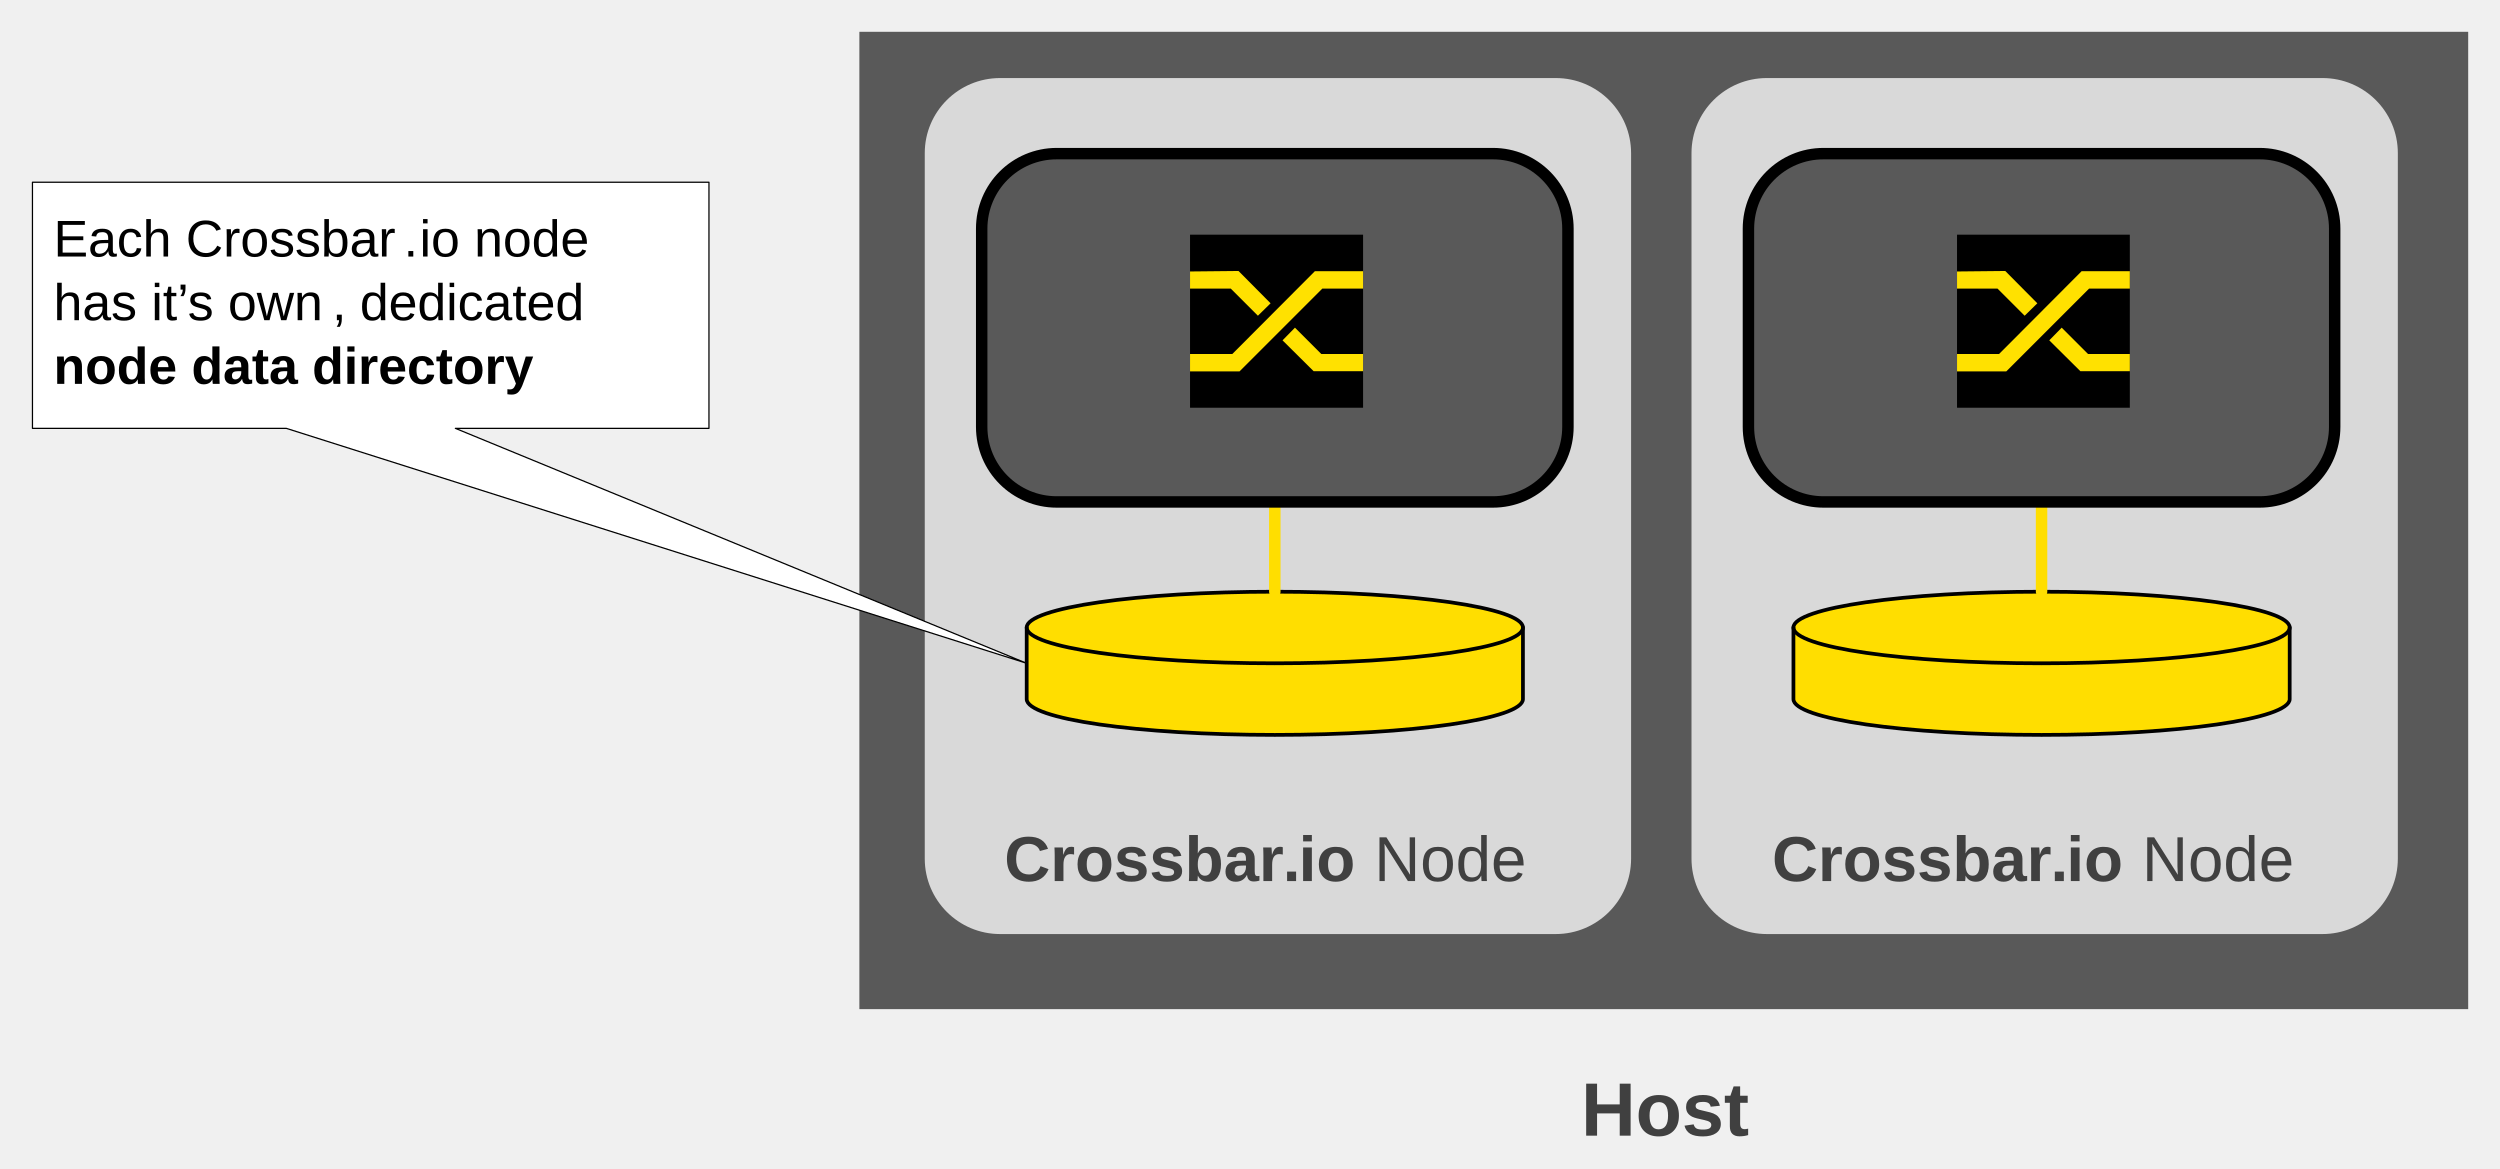
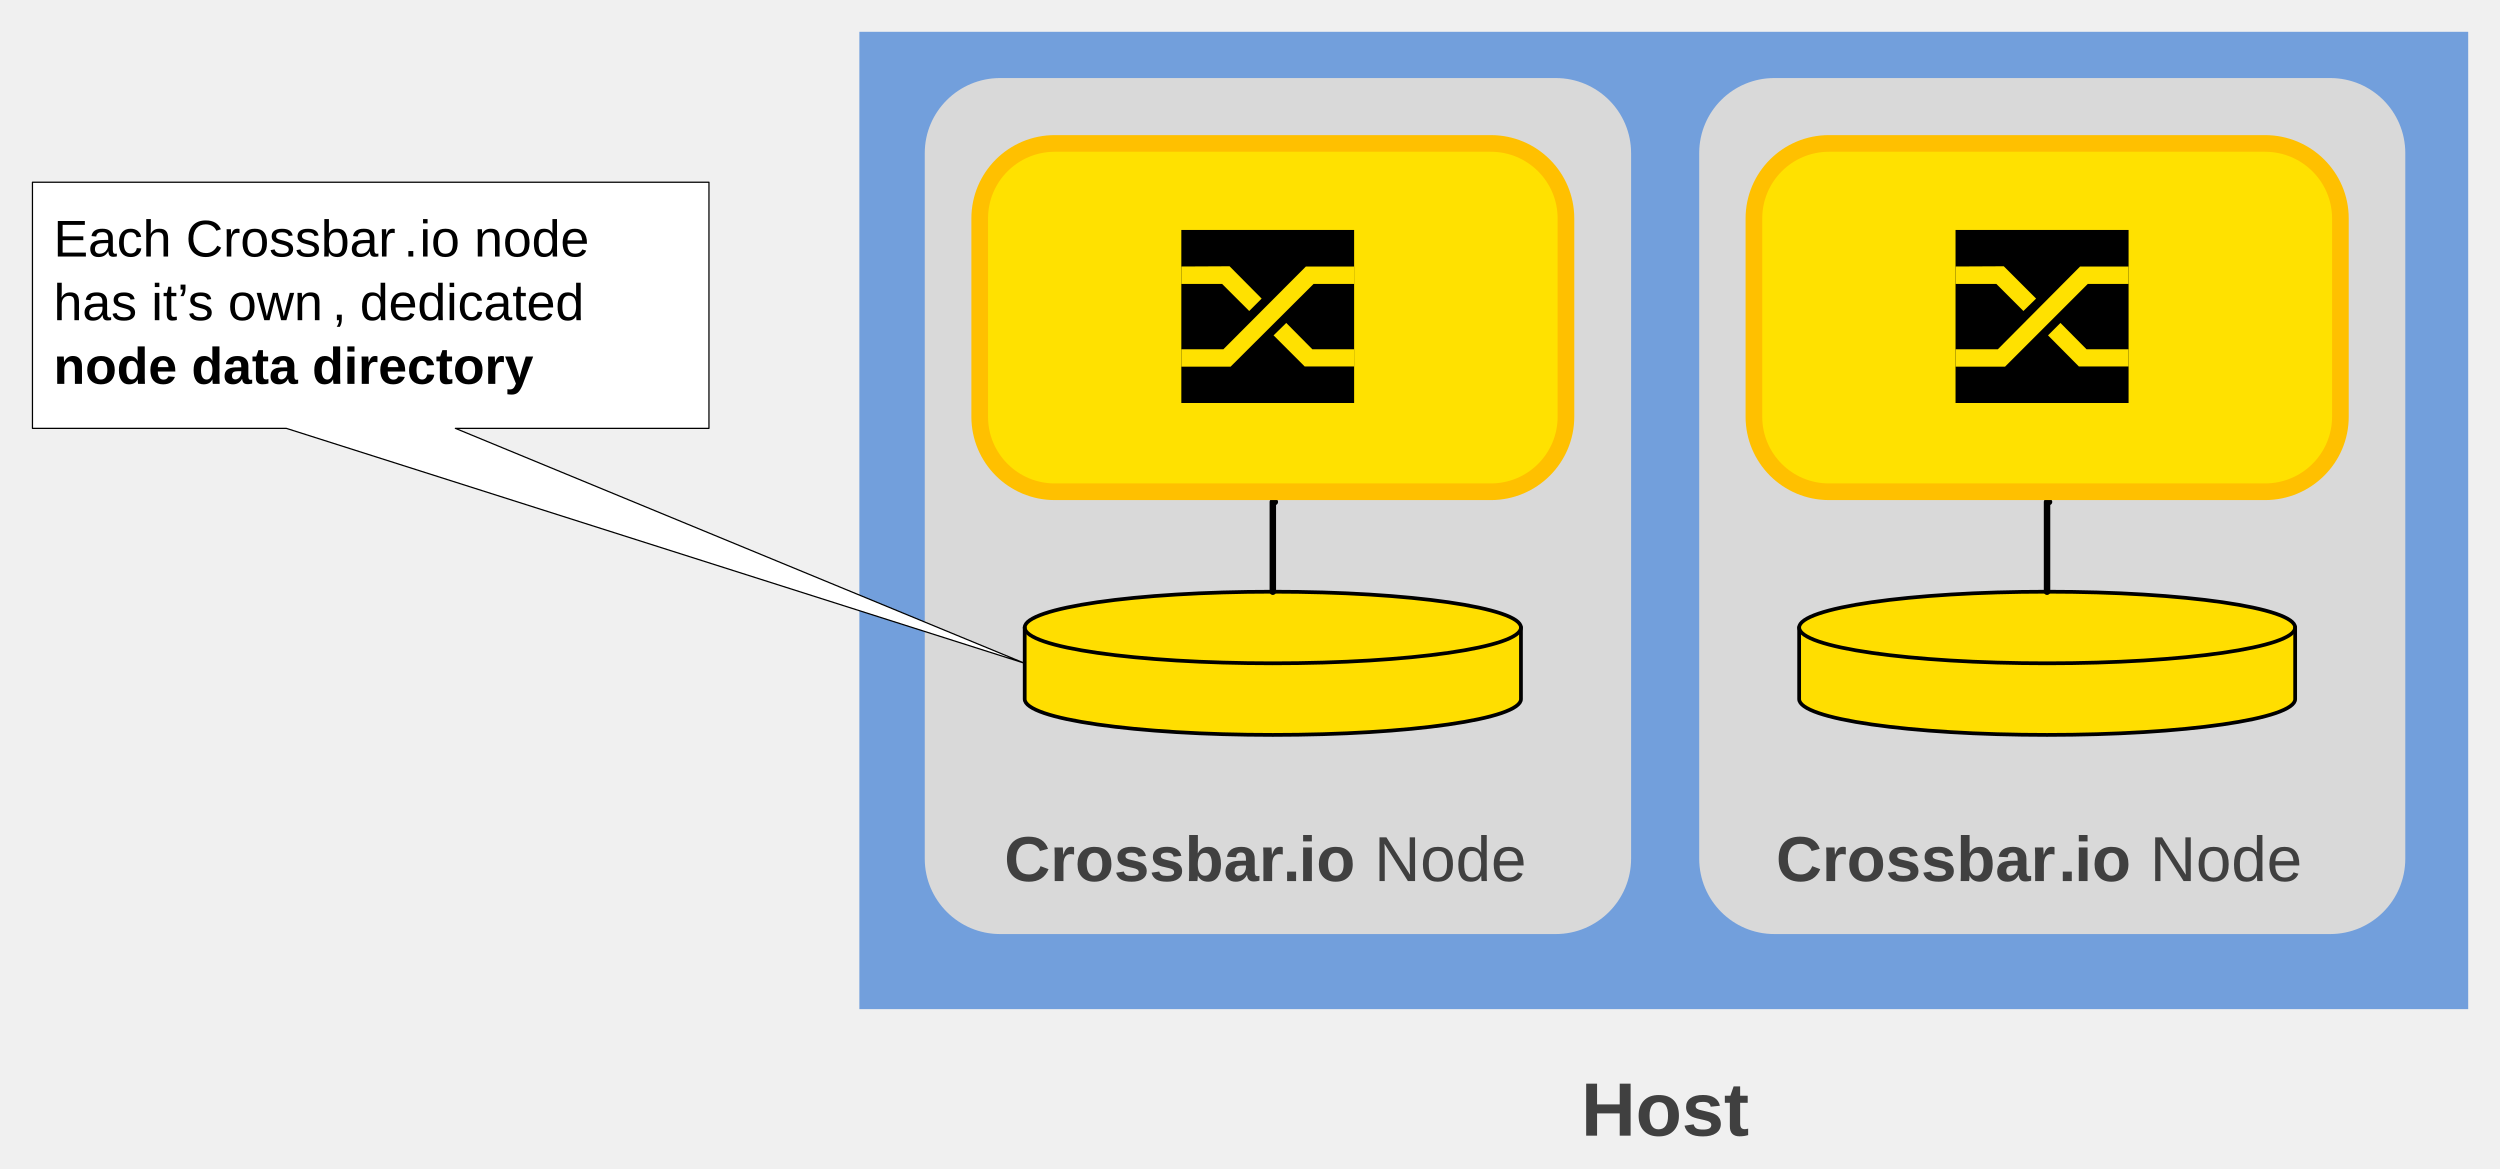
<svg xmlns="http://www.w3.org/2000/svg" width="786.025" height="367.349" id="svg2" version="1.1">
  <defs id="defs4" />
-   <g id="layer1" transform="translate(749.1643,-185.0808)">
-     <g id="g3028" transform="translate(-741.0706,193.2047)">
-       <path id="path3030" d="m 262.1,1.876 0,307.282 505.831,0 0,-307.282 -505.831,0 z" style="fill:#595959;fill-opacity:1;fill-rule:evenodd;stroke:none" />
+   <g id="layer1" transform="translate(625.9935,-140.4606)">
+     <g id="g3028" transform="translate(-617.8998,148.5846)">
+       <path id="path3030" d="m 262.1,1.876 0,307.282 505.831,0 0,-307.282 -505.831,0 z" style="fill:#729fdc;fill-opacity:1;fill-rule:evenodd;stroke:none" />
      <text id="text3032" style="font-size:23.763px;font-style:normal;font-weight:bold;text-align:start;text-anchor:start;fill:#404040;font-family:Arial" y="348.946" x="489.025" xml:space="preserve">Host</text>
      <path id="path3034" d="m 481.052,285.551 c 13.054,0 23.685,-10.631 23.685,-23.685 l 0,0 0,-221.843 c 0,-13.054 -10.631,-23.607 -23.685,-23.607 l 0,0 -174.708,0 c -13.054,0 -23.685,10.553 -23.685,23.607 l 0,0 0,221.843 c 0,13.054 10.631,23.685 23.685,23.685 l 0,0 174.708,0 z" style="fill:#d9d9d9;fill-opacity:1;fill-rule:evenodd;stroke:none" />
      <text id="text3036" style="font-size:20.011px;font-style:normal;font-weight:bold;text-align:start;text-anchor:start;fill:#404040;font-family:Arial" y="268.901" x="307.673" xml:space="preserve">Crossbar</text>
      <text id="text3038" style="font-size:20.011px;font-style:normal;font-weight:bold;text-align:start;text-anchor:start;fill:#404040;font-family:Arial" y="268.901" x="395.222" xml:space="preserve">.</text>
      <text id="text3040" style="font-size:20.011px;font-style:normal;font-weight:bold;text-align:start;text-anchor:start;fill:#404040;font-family:Arial" y="268.901" x="400.225" xml:space="preserve">io </text>
      <text id="text3042" style="font-size:20.011px;font-style:normal;font-weight:normal;text-align:start;text-anchor:start;fill:#404040;font-family:Arial" y="268.901" x="423.988" xml:space="preserve">Node</text>
-       <path id="path3044" d="m 314.708,189.169 0,22.513 c 0,6.254 34.942,11.256 78.013,11.256 43.071,0 78.013,-5.003 78.013,-11.256 0,0 0,0 0,0 l 0,-22.513 c 0,-6.175 -34.942,-11.256 -78.013,-11.256 -43.071,0 -78.013,5.081 -78.013,11.256 z" style="fill:#ffde00;fill-opacity:1;fill-rule:evenodd;stroke:none" />
-       <path id="path3046" d="m 314.708,189.169 0,22.513 c 0,6.254 34.942,11.256 78.013,11.256 43.071,0 78.013,-5.003 78.013,-11.256 0,0 0,0 0,0 l 0,-22.513 c 0,-6.175 -34.942,-11.256 -78.013,-11.256 -43.071,0 -78.013,5.081 -78.013,11.256 z" style="fill:none;stroke:#000000;stroke-width:1.173px;stroke-linecap:round;stroke-linejoin:round;stroke-opacity:1;stroke-dasharray:none" />
-       <path id="path3048" d="m 314.708,189.169 c 0,6.254 34.942,11.256 78.013,11.256 43.071,0 78.013,-5.003 78.013,-11.256 0,0 0,0 0,0" style="fill:none;stroke:#000000;stroke-width:1.173px;stroke-linecap:round;stroke-linejoin:round;stroke-opacity:1;stroke-dasharray:none" />
-       <path id="path3050" d="m 392.721,149.694 0,28.219" style="fill:none;stroke:#ffde00;stroke-width:3.596px;stroke-linecap:round;stroke-linejoin:round;stroke-opacity:1;stroke-dasharray:none" />
-       <path id="path3052" d="m 461.275,149.694 c 13.054,0 23.607,-10.553 23.607,-23.607 l 0,0 0,-62.301 c 0,-13.054 -10.553,-23.607 -23.607,-23.607 l 0,0 -137.108,0 c -13.054,0 -23.607,10.553 -23.607,23.607 l 0,0 0,62.301 c 0,13.054 10.553,23.607 23.607,23.607 l 0,0 137.108,0 z" style="fill:#595959;fill-opacity:1;fill-rule:evenodd;stroke:none" />
-       <path id="path3054" d="m 461.275,149.694 c 13.054,0 23.607,-10.553 23.607,-23.607 l 0,0 0,-62.301 c 0,-13.054 -10.553,-23.607 -23.607,-23.607 l 0,0 -137.108,0 c -13.054,0 -23.607,10.553 -23.607,23.607 l 0,0 0,62.301 c 0,13.054 10.553,23.607 23.607,23.607 l 0,0 137.108,0 z" style="fill:none;stroke:#000000;stroke-width:3.596px;stroke-linecap:round;stroke-linejoin:round;stroke-opacity:1;stroke-dasharray:none" />
-       <path id="path3056" d="m 366.065,65.662 0,54.406 54.406,0 0,-54.406 -54.406,0 z" style="fill:#000000;fill-opacity:1;fill-rule:evenodd;stroke:none" />
-       <path id="path3058" d="m 366.065,77.231 0,5.394 12.82,0 8.52,8.52 3.987,-3.908 -10.084,-10.162 -15.243,0.156 z" style="fill:#ffe100;fill-opacity:1;fill-rule:evenodd;stroke:none" />
-       <path id="path3060" d="m 399.052,94.897 -3.908,3.987 9.771,9.693 15.556,0 0,-5.394 -13.132,0 -8.286,-8.286 z" style="fill:#ffe100;fill-opacity:1;fill-rule:evenodd;stroke:none" />
-       <path id="path3062" d="m 405.306,77.153 -25.952,26.03 -13.289,0 0,5.472 15.556,0 26.03,-26.03 12.82,0 0,-5.472 -15.165,0 z" style="fill:#ffe100;fill-opacity:1;fill-rule:evenodd;stroke:none" />
-       <path id="path3064" d="m 722.125,285.551 c 13.054,0 23.685,-10.631 23.685,-23.685 l 0,0 0,-221.843 c 0,-13.054 -10.631,-23.607 -23.685,-23.607 l 0,0 -174.708,0 c -13.054,0 -23.685,10.553 -23.685,23.607 l 0,0 0,221.843 c 0,13.054 10.631,23.685 23.685,23.685 l 174.708,0 z" style="fill:#d9d9d9;fill-opacity:1;fill-rule:evenodd;stroke:none" />
-       <text id="text3066" style="font-size:20.011px;font-style:normal;font-weight:bold;text-align:start;text-anchor:start;fill:#404040;font-family:Arial" y="268.901" x="549.059" xml:space="preserve">Crossbar</text>
-       <text id="text3068" style="font-size:20.011px;font-style:normal;font-weight:bold;text-align:start;text-anchor:start;fill:#404040;font-family:Arial" y="268.901" x="636.608" xml:space="preserve">.</text>
-       <text id="text3070" style="font-size:20.011px;font-style:normal;font-weight:bold;text-align:start;text-anchor:start;fill:#404040;font-family:Arial" y="268.901" x="641.611" xml:space="preserve">io </text>
-       <text id="text3072" style="font-size:20.011px;font-style:normal;font-weight:normal;text-align:start;text-anchor:start;fill:#404040;font-family:Arial" y="268.901" x="665.374" xml:space="preserve">Node</text>
-       <path id="path3074" d="m 555.781,189.169 0,22.513 c 0,6.254 34.942,11.256 78.013,11.256 43.071,0 78.013,-5.003 78.013,-11.256 0,0 0,0 0,0 l 0,0 0,-22.513 c 0,-6.175 -34.942,-11.256 -78.013,-11.256 -43.071,0 -78.013,5.081 -78.013,11.256 z" style="fill:#ffde00;fill-opacity:1;fill-rule:evenodd;stroke:none" />
-       <path id="path3076" d="m 555.781,189.169 0,22.513 c 0,6.254 34.942,11.256 78.013,11.256 43.071,0 78.013,-5.003 78.013,-11.256 0,0 0,0 0,0 l 0,0 0,-22.513 c 0,-6.175 -34.942,-11.256 -78.013,-11.256 -43.071,0 -78.013,5.081 -78.013,11.256 z" style="fill:none;stroke:#000000;stroke-width:1.173px;stroke-linecap:round;stroke-linejoin:round;stroke-opacity:1;stroke-dasharray:none" />
-       <path id="path3078" d="m 555.781,189.169 c 0,6.254 34.942,11.256 78.013,11.256 43.071,0 78.013,-5.003 78.013,-11.256 0,0 0,0 0,0" style="fill:none;stroke:#000000;stroke-width:1.173px;stroke-linecap:round;stroke-linejoin:round;stroke-opacity:1;stroke-dasharray:none" />
-       <path id="path3080" d="m 633.794,149.694 0,28.219" style="fill:none;stroke:#ffde00;stroke-width:3.596px;stroke-linecap:round;stroke-linejoin:round;stroke-opacity:1;stroke-dasharray:none" />
-       <path id="path3082" d="m 702.348,149.694 c 13.054,0 23.607,-10.553 23.607,-23.607 l 0,0 0,-62.301 c 0,-13.054 -10.553,-23.607 -23.607,-23.607 l 0,0 -137.108,0 c -13.054,0 -23.607,10.553 -23.607,23.607 l 0,0 0,62.301 c 0,13.054 10.553,23.607 23.607,23.607 l 0,0 137.108,0 z" style="fill:#595959;fill-opacity:1;fill-rule:evenodd;stroke:none" />
-       <path id="path3084" d="m 702.348,149.694 c 13.054,0 23.607,-10.553 23.607,-23.607 l 0,0 0,-62.301 c 0,-13.054 -10.553,-23.607 -23.607,-23.607 l 0,0 -137.108,0 c -13.054,0 -23.607,10.553 -23.607,23.607 l 0,0 0,62.301 c 0,13.054 10.553,23.607 23.607,23.607 l 0,0 137.108,0 z" style="fill:none;stroke:#000000;stroke-width:3.596px;stroke-linecap:round;stroke-linejoin:round;stroke-opacity:1;stroke-dasharray:none" />
-       <path id="path3086" d="m 607.216,65.662 0,54.406 54.327,0 0,-54.406 -54.327,0 z" style="fill:#000000;fill-opacity:1;fill-rule:evenodd;stroke:none" />
-       <path id="path3088" d="m 607.216,77.231 0,5.394 12.742,0 8.52,8.52 3.987,-3.908 -10.084,-10.162 -15.165,0.156 z" style="fill:#ffe100;fill-opacity:1;fill-rule:evenodd;stroke:none" />
-       <path id="path3090" d="m 640.125,94.897 -3.908,3.987 9.771,9.693 15.556,0 0,-5.394 -13.132,0 -8.286,-8.286 z" style="fill:#ffe100;fill-opacity:1;fill-rule:evenodd;stroke:none" />
-       <path id="path3092" d="m 646.379,77.153 -25.952,26.03 -13.211,0 0,5.472 15.477,0 26.03,-26.03 12.82,0 0,-5.472 -15.165,0 z" style="fill:#ffe100;fill-opacity:1;fill-rule:evenodd;stroke:none" />
-       <path id="path3094" d="m 2.111,78.247 0,-29.079 212.698,0 0,77.387 -79.732,0 179.632,73.87 -232.787,-73.87 -79.81,0 0,-48.308 z" style="fill:#ffffff;fill-opacity:1;fill-rule:evenodd;stroke:none" />
-       <path id="path3096" d="m 2.111,78.247 0,-29.079 212.698,0 0,77.387 -79.732,0 179.632,73.87 -232.787,-73.87 -79.81,0 0,-48.308 z" style="fill:none;stroke:#000000;stroke-width:0.391px;stroke-linecap:round;stroke-linejoin:round;stroke-opacity:1;stroke-dasharray:none" />
+       <path id="path3044" d="m 314.083,189.169 0,22.513 c 0,6.254 34.942,11.256 78.013,11.256 43.071,0 78.013,-5.003 78.013,-11.256 0,0 0,0 0,0 l 0,0 0,-22.513 c 0,-6.175 -34.942,-11.256 -78.013,-11.256 -43.071,0 -78.013,5.081 -78.013,11.256 z" style="fill:#ffde00;fill-opacity:1;fill-rule:evenodd;stroke:none" />
+       <path id="path3046" d="m 314.083,189.169 0,22.513 c 0,6.254 34.942,11.256 78.013,11.256 43.071,0 78.013,-5.003 78.013,-11.256 0,0 0,0 0,0 l 0,0 0,-22.513 c 0,-6.175 -34.942,-11.256 -78.013,-11.256 -43.071,0 -78.013,5.081 -78.013,11.256 z" style="fill:none;stroke:#000000;stroke-width:1.173px;stroke-linecap:round;stroke-linejoin:round;stroke-opacity:1;stroke-dasharray:none" />
+       <path id="path3048" d="m 314.083,189.169 c 0,6.254 34.942,11.256 78.013,11.256 43.071,0 78.013,-5.003 78.013,-11.256 0,0 0,0 0,0" style="fill:none;stroke:#000000;stroke-width:1.173px;stroke-linecap:round;stroke-linejoin:round;stroke-opacity:1;stroke-dasharray:none" />
+       <path id="path3050" d="m 392.721,149.694 -0.625,0 0,28.219" style="fill:none;stroke:#000000;stroke-width:2.032px;stroke-linecap:round;stroke-linejoin:round;stroke-opacity:1;stroke-dasharray:none" />
+       <path id="path3052" d="m 460.65,146.489 c 13.054,0 23.607,-10.553 23.607,-23.607 l 0,0 0,-62.301 c 0,-13.054 -10.553,-23.607 -23.607,-23.607 l 0,0 -137.108,0 c -13.054,0 -23.607,10.553 -23.607,23.607 l 0,0 0,62.301 c 0,13.054 10.553,23.607 23.607,23.607 l 0,0 137.108,0 z" style="fill:#ffe100;fill-opacity:1;fill-rule:evenodd;stroke:none" />
+       <path id="path3054" d="m 460.65,146.489 c 13.054,0 23.607,-10.553 23.607,-23.607 l 0,0 0,-62.301 c 0,-13.054 -10.553,-23.607 -23.607,-23.607 l 0,0 -137.108,0 c -13.054,0 -23.607,10.553 -23.607,23.607 l 0,0 0,62.301 c 0,13.054 10.553,23.607 23.607,23.607 l 0,0 137.108,0 z" style="fill:none;stroke:#ffc000;stroke-width:5.237px;stroke-linecap:round;stroke-linejoin:round;stroke-opacity:1;stroke-dasharray:none" />
+       <path id="path3056" d="m 363.329,64.177 0,54.406 54.327,0 0,-54.406 -54.327,0 z" style="fill:#000000;fill-opacity:1;fill-rule:evenodd;stroke:none" />
+       <path id="path3058" d="m 363.329,75.668 0,5.472 12.82,0 8.52,8.52 3.908,-3.908 -10.084,-10.162 -15.165,0.078 z" style="fill:#ffe100;fill-opacity:1;fill-rule:evenodd;stroke:none" />
+       <path id="path3060" d="m 396.317,93.412 -3.987,3.908 9.771,9.771 15.556,0 0,-5.394 -13.132,0 -8.208,-8.286 z" style="fill:#ffe100;fill-opacity:1;fill-rule:evenodd;stroke:none" />
+       <path id="path3062" d="m 402.492,75.668 -25.952,26.03 -13.211,0 0,5.472 15.477,0 26.108,-26.03 12.742,0 0,-5.472 -15.165,0 z" style="fill:#ffe100;fill-opacity:1;fill-rule:evenodd;stroke:none" />
+       <path id="path3064" d="m 724.548,285.551 c 13.054,0 23.607,-10.631 23.607,-23.685 l 0,0 0,-221.843 c 0,-13.054 -10.553,-23.607 -23.607,-23.607 l 0,0 -174.786,0 c -13.054,0 -23.607,10.553 -23.607,23.607 l 0,0 0,221.843 c 0,13.054 10.553,23.685 23.607,23.685 l 174.786,0 z" style="fill:#d9d9d9;fill-opacity:1;fill-rule:evenodd;stroke:none" />
+       <text id="text3066" style="font-size:20.011px;font-style:normal;font-weight:bold;text-align:start;text-anchor:start;fill:#404040;font-family:Arial" y="268.901" x="550.309" xml:space="preserve">Crossbar</text>
+       <text id="text3068" style="font-size:20.011px;font-style:normal;font-weight:bold;text-align:start;text-anchor:start;fill:#404040;font-family:Arial" y="268.901" x="639.109" xml:space="preserve">.</text>
+       <text id="text3070" style="font-size:20.011px;font-style:normal;font-weight:bold;text-align:start;text-anchor:start;fill:#404040;font-family:Arial" y="268.901" x="644.112" xml:space="preserve">io </text>
+       <text id="text3072" style="font-size:20.011px;font-style:normal;font-weight:normal;text-align:start;text-anchor:start;fill:#404040;font-family:Arial" y="268.901" x="667.875" xml:space="preserve">Node</text>
+       <path id="path3074" d="m 557.579,189.169 0,22.513 c 0,6.254 34.863,11.256 77.934,11.256 43.071,0 78.013,-5.003 78.013,-11.256 0,0 0,0 0,0 l 0,-22.513 c 0,-6.175 -34.942,-11.256 -78.013,-11.256 -43.071,0 -77.934,5.081 -77.934,11.256 z" style="fill:#ffde00;fill-opacity:1;fill-rule:evenodd;stroke:none" />
+       <path id="path3076" d="m 557.579,189.169 0,22.513 c 0,6.254 34.863,11.256 77.934,11.256 43.071,0 78.013,-5.003 78.013,-11.256 0,0 0,0 0,0 l 0,-22.513 c 0,-6.175 -34.942,-11.256 -78.013,-11.256 -43.071,0 -77.934,5.081 -77.934,11.256 z" style="fill:none;stroke:#000000;stroke-width:1.173px;stroke-linecap:round;stroke-linejoin:round;stroke-opacity:1;stroke-dasharray:none" />
+       <path id="path3078" d="m 557.579,189.169 c 0,6.254 34.863,11.256 77.934,11.256 43.071,0 78.013,-5.003 78.013,-11.256 0,0 0,0 0,0" style="fill:none;stroke:#000000;stroke-width:1.173px;stroke-linecap:round;stroke-linejoin:round;stroke-opacity:1;stroke-dasharray:none" />
+       <path id="path3080" d="m 636.139,149.694 -0.625,0 0,28.219" style="fill:none;stroke:#000000;stroke-width:2.032px;stroke-linecap:round;stroke-linejoin:round;stroke-opacity:1;stroke-dasharray:none" />
+       <path id="path3082" d="m 704.068,146.489 c 13.054,0 23.685,-10.553 23.685,-23.607 l 0,0 0,-62.301 c 0,-13.054 -10.631,-23.607 -23.685,-23.607 l 0,0 -137.108,0 c -13.054,0 -23.607,10.553 -23.607,23.607 l 0,0 0,62.301 c 0,13.054 10.553,23.607 23.607,23.607 l 0,0 137.108,0 z" style="fill:#ffe100;fill-opacity:1;fill-rule:evenodd;stroke:none" />
+       <path id="path3084" d="m 704.068,146.489 c 13.054,0 23.685,-10.553 23.685,-23.607 l 0,0 0,-62.301 c 0,-13.054 -10.631,-23.607 -23.685,-23.607 l 0,0 -137.108,0 c -13.054,0 -23.607,10.553 -23.607,23.607 l 0,0 0,62.301 c 0,13.054 10.553,23.607 23.607,23.607 l 0,0 137.108,0 z" style="fill:none;stroke:#ffc000;stroke-width:5.237px;stroke-linecap:round;stroke-linejoin:round;stroke-opacity:1;stroke-dasharray:none" />
+       <path id="path3086" d="m 606.747,64.177 0,54.406 54.406,0 0,-54.406 -54.406,0 z" style="fill:#000000;fill-opacity:1;fill-rule:evenodd;stroke:none" />
+       <path id="path3088" d="m 606.747,75.668 0,5.472 12.82,0 8.52,8.52 3.987,-3.908 -10.162,-10.162 -15.165,0.078 z" style="fill:#ffe100;fill-opacity:1;fill-rule:evenodd;stroke:none" />
+       <path id="path3090" d="m 639.735,93.412 -3.908,3.908 9.693,9.771 15.634,0 0,-5.394 -13.211,0 -8.208,-8.286 z" style="fill:#ffe100;fill-opacity:1;fill-rule:evenodd;stroke:none" />
+       <path id="path3092" d="m 645.91,75.668 -25.874,26.03 -13.289,0 0,5.472 15.556,0 26.03,-26.03 12.82,0 0,-5.472 -15.243,0 z" style="fill:#ffe100;fill-opacity:1;fill-rule:evenodd;stroke:none" />
+       <path id="path3094" d="m 2.111,78.247 0,-29.079 212.698,0 0,77.387 -79.732,0 179.007,73.87 -232.162,-73.87 -79.81,0 0,-48.308 z" style="fill:#ffffff;fill-opacity:1;fill-rule:evenodd;stroke:none" />
+       <path id="path3096" d="m 2.111,78.247 0,-29.079 212.698,0 0,77.387 -79.732,0 179.007,73.87 -232.162,-73.87 -79.81,0 0,-48.308 z" style="fill:none;stroke:#000000;stroke-width:0.391px;stroke-linecap:round;stroke-linejoin:round;stroke-opacity:1;stroke-dasharray:none" />
      <text id="text3098" style="font-size:16.259px;font-style:normal;font-weight:normal;text-align:start;text-anchor:start;fill:#000000;font-family:Arial" y="72.541" x="8.755" xml:space="preserve">Each Crossbar</text>
      <text id="text3100" style="font-size:16.259px;font-style:normal;font-weight:normal;text-align:start;text-anchor:start;fill:#000000;font-family:Arial" y="72.541" x="118.817" xml:space="preserve">.</text>
      <text id="text3102" style="font-size:16.259px;font-style:normal;font-weight:normal;text-align:start;text-anchor:start;fill:#000000;font-family:Arial" y="72.541" x="123.82" xml:space="preserve">io node </text>
      <text id="text3104" style="font-size:16.259px;font-style:normal;font-weight:normal;text-align:start;text-anchor:start;fill:#000000;font-family:Arial" y="92.552" x="8.755" xml:space="preserve">has it’s own</text>
      <text id="text3106" style="font-size:16.259px;font-style:normal;font-weight:normal;text-align:start;text-anchor:start;fill:#000000;font-family:Arial" y="92.552" x="96.304" xml:space="preserve">, </text>
      <text id="text3108" style="font-size:16.259px;font-style:normal;font-weight:normal;text-align:start;text-anchor:start;fill:#000000;font-family:Arial" y="92.552" x="105.059" xml:space="preserve">dedicated </text>
      <text id="text3110" style="font-size:16.259px;font-style:normal;font-weight:bold;text-align:start;text-anchor:start;fill:#000000;font-family:Arial" y="112.563" x="8.755" xml:space="preserve">node data directory</text>
    </g>
  </g>
</svg>
